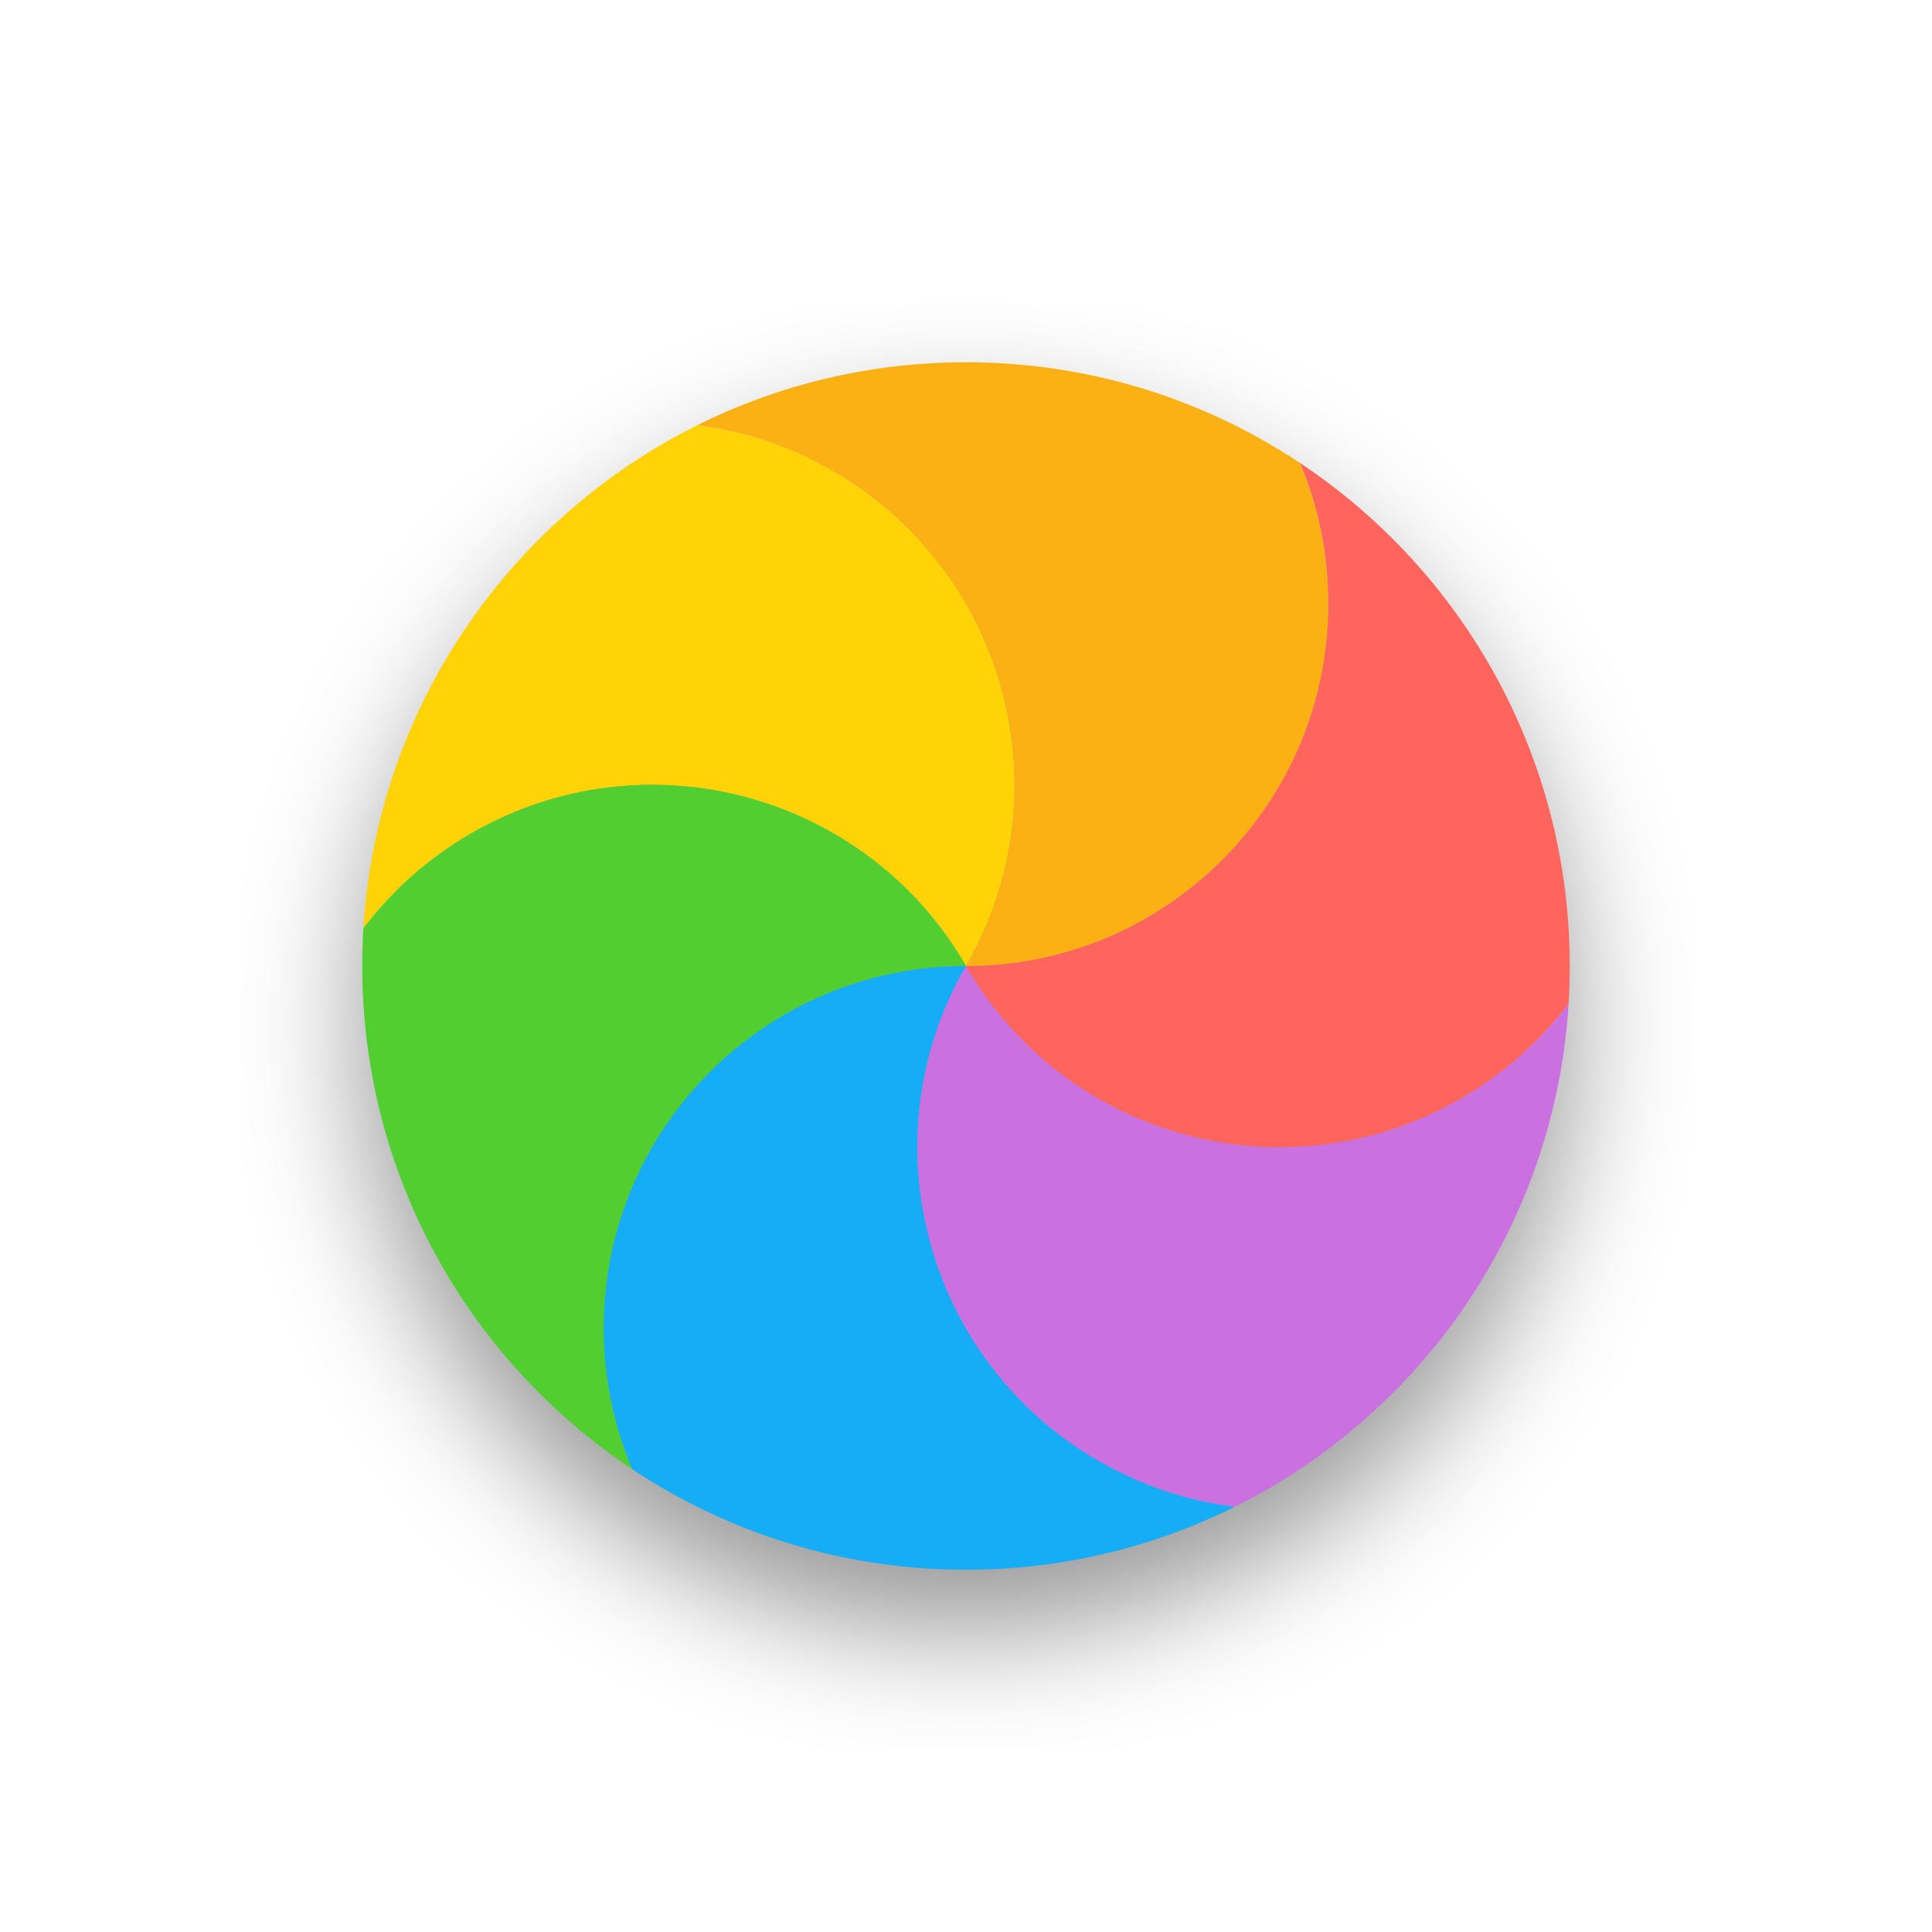
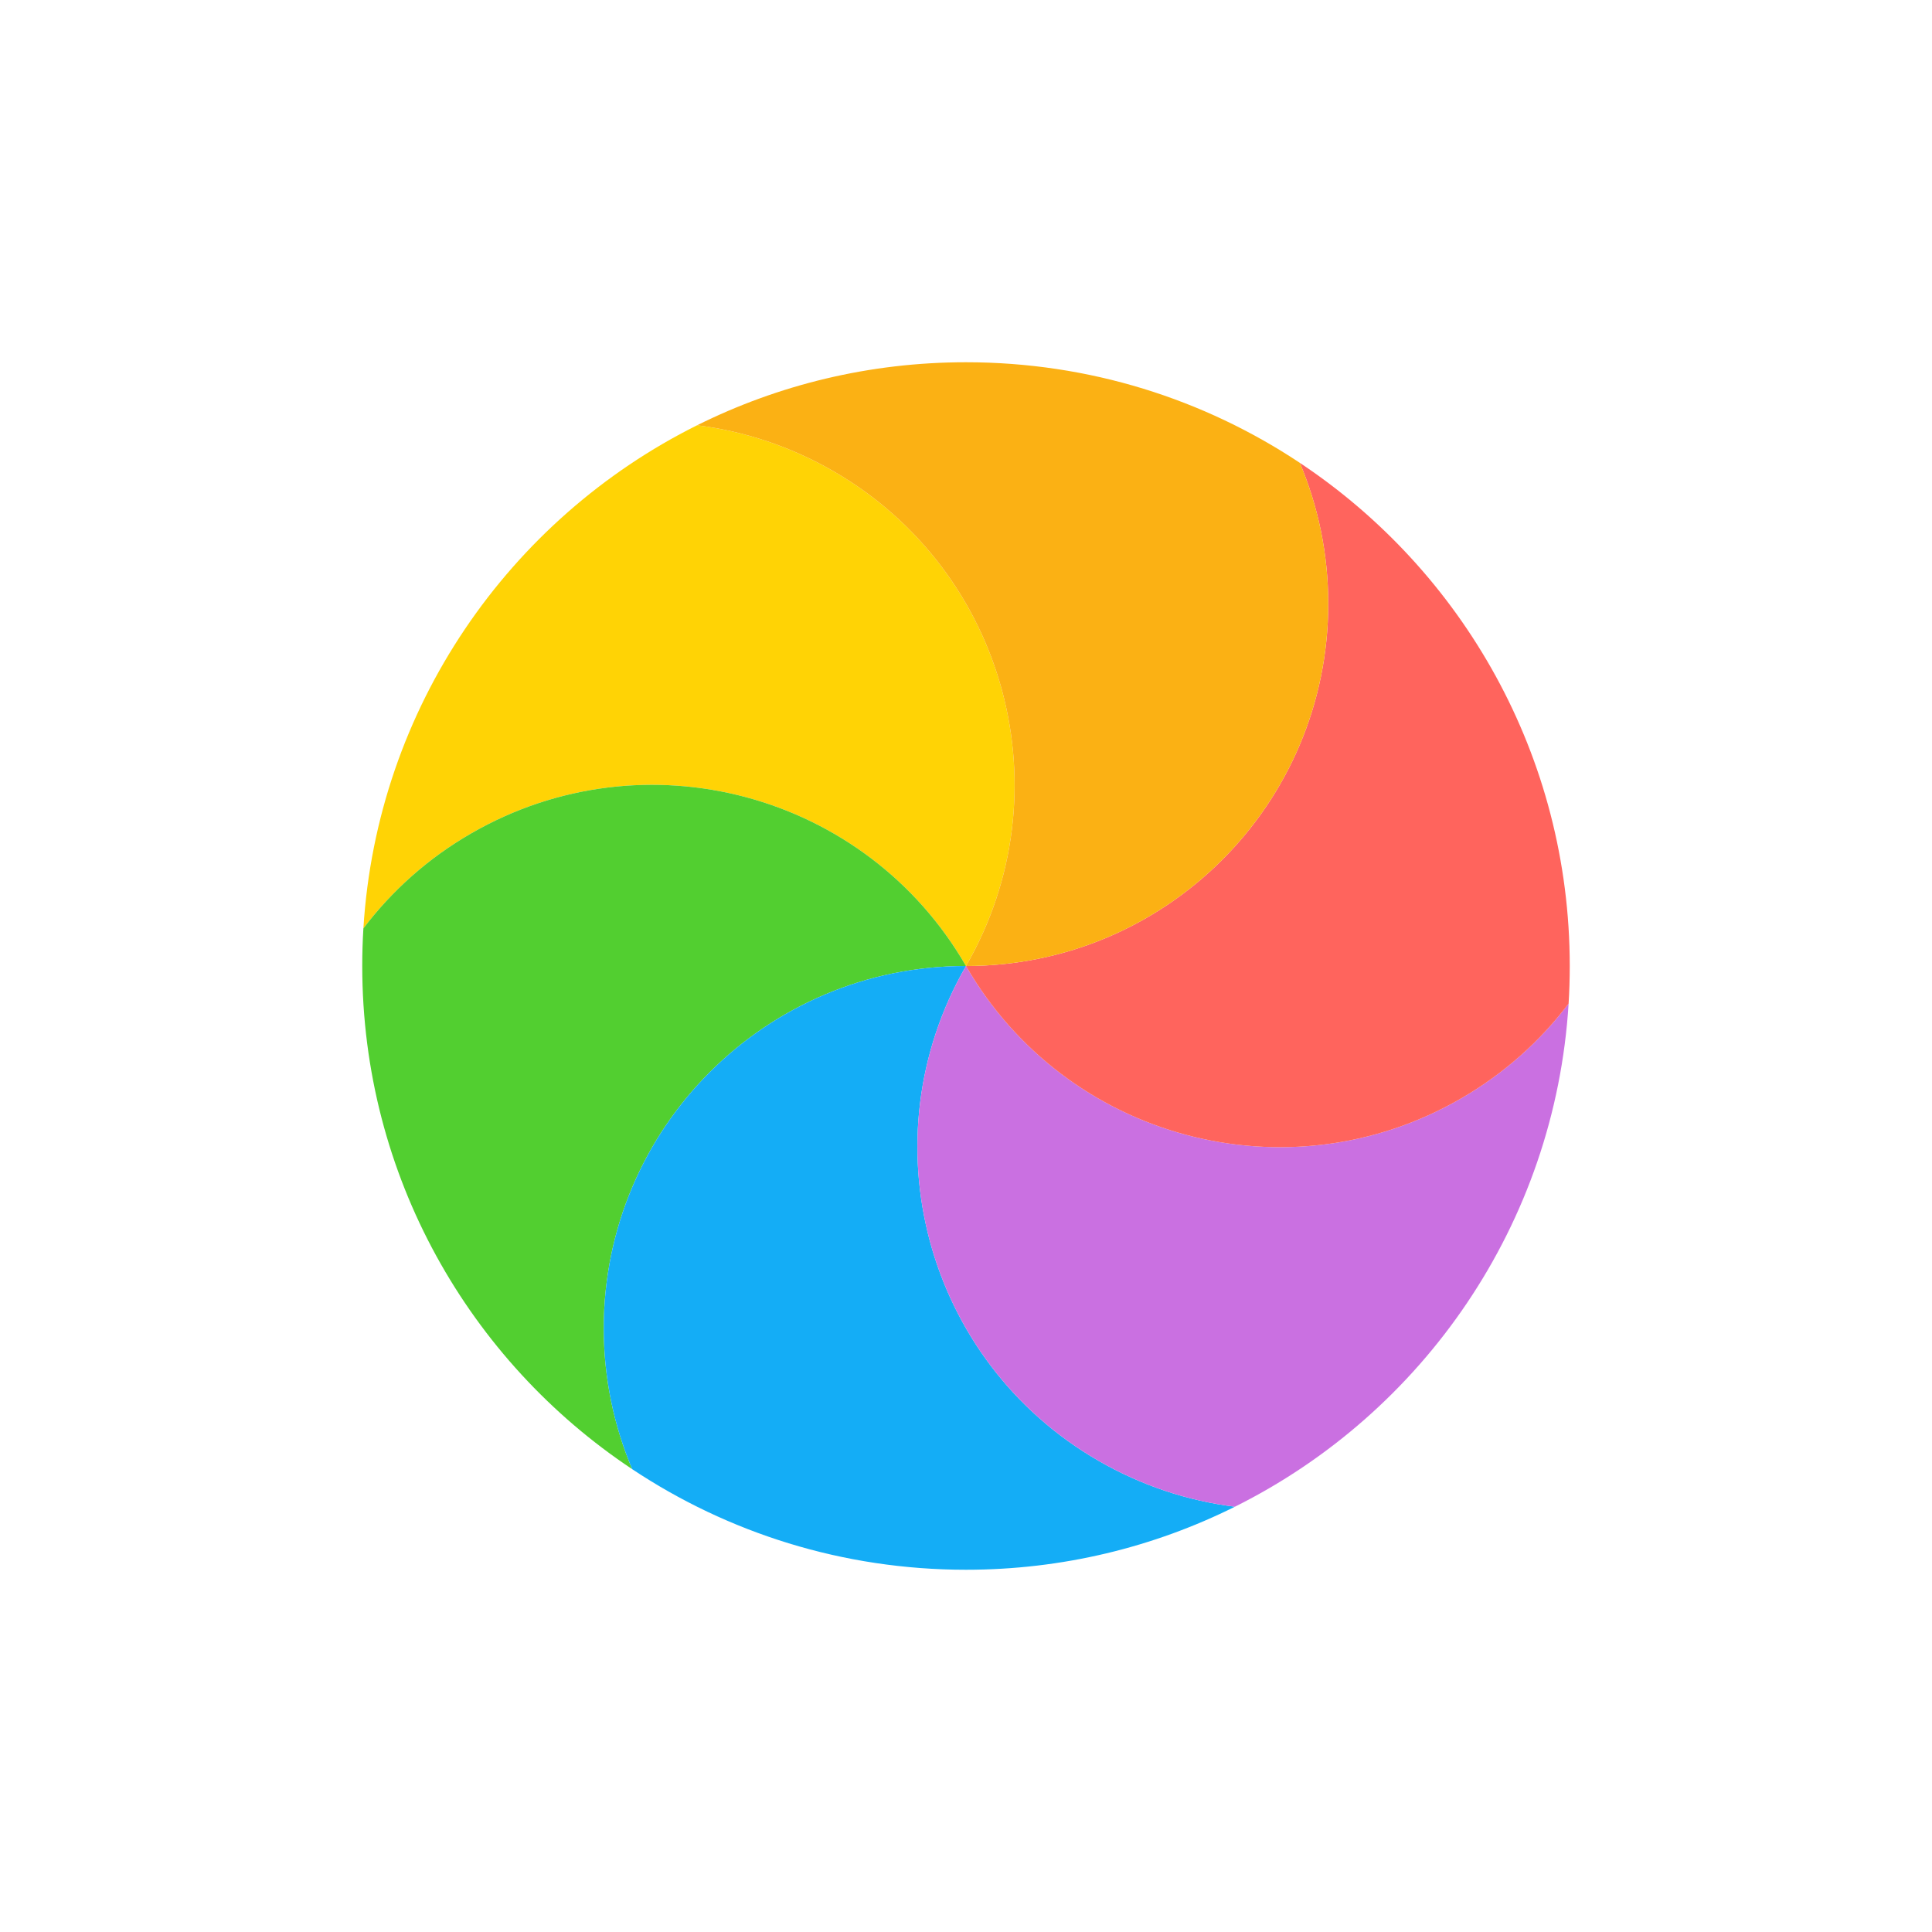
<svg xmlns="http://www.w3.org/2000/svg" width="32" height="32" viewBox="0 0 32 32" fill="none">
-   <g transform="rotate(0.0, 16, 16)">
-     <g filter="url(#filter0_d_1_311)">
-       <path d="M11.546 7.044C12.319 7.14 13.086 7.39 13.804 7.804C16.674 9.461 17.657 13.13 16 16C14.343 13.13 10.674 12.147 7.804 13.804C7.087 14.217 6.489 14.757 6.019 15.377C6.244 11.721 8.434 8.595 11.546 7.044Z" fill="url(#paint0_linear_1_311)" />
-       <path d="M6.019 15.377C6.489 14.757 7.087 14.217 7.804 13.804C10.674 12.147 14.343 13.13 16 16C12.686 16 10 18.686 10 22C10 22.828 10.168 23.616 10.471 24.334C7.776 22.542 6 19.478 6 16C6 15.791 6.006 15.583 6.019 15.377Z" fill="url(#paint1_linear_1_311)" />
-       <path d="M10.471 24.334C10.168 23.616 10 22.828 10 22C10 18.686 12.686 16 16 16C14.343 18.87 15.326 22.539 18.196 24.196C18.914 24.61 19.681 24.86 20.454 24.956C19.113 25.624 17.601 26 16 26C13.956 26 12.055 25.387 10.471 24.334Z" fill="url(#paint2_linear_1_311)" />
-       <path d="M20.454 24.956C19.681 24.86 18.914 24.61 18.196 24.196C15.326 22.539 14.343 18.87 16 16C17.657 18.87 21.326 19.853 24.196 18.196C24.913 17.782 25.511 17.244 25.981 16.623C25.756 20.279 23.567 23.405 20.454 24.956Z" fill="url(#paint3_linear_1_311)" />
-       <path d="M25.981 16.623C25.511 17.244 24.913 17.782 24.196 18.196C21.326 19.853 17.657 18.87 16 16C19.314 16 22 13.314 22 10C22 9.172 21.832 8.384 21.529 7.666C24.224 9.458 26 12.521 26 16C26 16.209 25.994 16.417 25.981 16.623Z" fill="url(#paint4_linear_1_311)" />
-       <path d="M21.529 7.666C21.832 8.384 22 9.172 22 10C22 13.314 19.314 16 16 16C17.657 13.13 16.674 9.461 13.804 7.804C13.086 7.39 12.319 7.14 11.546 7.044C12.887 6.376 14.399 6 16 6C18.044 6 19.945 6.613 21.529 7.666Z" fill="url(#paint5_linear_1_311)" />
-     </g>
-     <defs>
-       <filter id="filter0_d_1_311" x="4" y="5" width="24" height="24" filterUnits="userSpaceOnUse" color-interpolation-filters="sRGB">
-         <feFlood flood-opacity="0" result="BackgroundImageFix" />
-         <feColorMatrix in="SourceAlpha" type="matrix" values="0 0 0 0 0 0 0 0 0 0 0 0 0 0 0 0 0 0 127 0" result="hardAlpha" />
-         <feOffset dy="1" />
-         <feGaussianBlur stdDeviation="1" />
-         <feColorMatrix type="matrix" values="0 0 0 0 0 0 0 0 0 0 0 0 0 0 0 0 0 0 0.405 0" />
-         <feBlend mode="normal" in2="BackgroundImageFix" result="effect1_dropShadow_1_311" />
-         <feBlend mode="normal" in="SourceGraphic" in2="effect1_dropShadow_1_311" result="shape" />
-       </filter>
-       <linearGradient id="paint0_linear_1_311" x1="545.308" y1="7.044" x2="545.308" y2="902.599" gradientUnits="userSpaceOnUse">
-         <stop stop-color="#FFD305" style="stop-color:#FFD305;stop-color:color(display-p3 1 0.828 0.02);stop-opacity:1;" />
-         <stop offset="1" stop-color="#FDCF01" style="stop-color:#FDCF01;stop-color:color(display-p3 0.992 0.812 0.004);stop-opacity:1;" />
-       </linearGradient>
-       <linearGradient id="paint1_linear_1_311" x1="506" y1="12.999" x2="506" y2="1146.46" gradientUnits="userSpaceOnUse">
-         <stop stop-color="#52CF30" style="stop-color:#52CF30;stop-color:color(display-p3 0.322 0.812 0.188);stop-opacity:1;" />
-         <stop offset="1" stop-color="#3BBD1C" style="stop-color:#3BBD1C;stop-color:color(display-p3 0.231 0.741 0.11);stop-opacity:1;" />
-       </linearGradient>
-       <linearGradient id="paint2_linear_1_311" x1="532.723" y1="16" x2="532.723" y2="1016" gradientUnits="userSpaceOnUse">
-         <stop stop-color="#14ADF6" style="stop-color:#14ADF6;stop-color:color(display-p3 0.078 0.678 0.965);stop-opacity:1;" />
-         <stop offset="1" stop-color="#1191F4" style="stop-color:#1191F4;stop-color:color(display-p3 0.067 0.569 0.957);stop-opacity:1;" />
-       </linearGradient>
-       <linearGradient id="paint3_linear_1_311" x1="554.484" y1="16" x2="554.484" y2="911.555" gradientUnits="userSpaceOnUse">
-         <stop stop-color="#CA70E1" style="stop-color:#CA70E1;stop-color:color(display-p3 0.792 0.439 0.882);stop-opacity:1;" />
-         <stop offset="1" stop-color="#B452CB" style="stop-color:#B452CB;stop-color:color(display-p3 0.706 0.322 0.796);stop-opacity:1;" />
-       </linearGradient>
-       <linearGradient id="paint4_linear_1_311" x1="516" y1="7.666" x2="516" y2="1141.12" gradientUnits="userSpaceOnUse">
-         <stop stop-color="#FF645D" style="stop-color:#FF645D;stop-color:color(display-p3 1 0.392 0.365);stop-opacity:1;" />
-         <stop offset="1" stop-color="#FF4332" style="stop-color:#FF4332;stop-color:color(display-p3 1 0.263 0.196);stop-opacity:1;" />
-       </linearGradient>
-       <linearGradient id="paint5_linear_1_311" x1="534.269" y1="6" x2="534.269" y2="1006" gradientUnits="userSpaceOnUse">
-         <stop stop-color="#FBB114" style="stop-color:#FBB114;stop-color:color(display-p3 0.984 0.694 0.078);stop-opacity:1;" />
-         <stop offset="1" stop-color="#FF9508" style="stop-color:#FF9508;stop-color:color(display-p3 1 0.584 0.031);stop-opacity:1;" />
-       </linearGradient>
-     </defs>
-   </g>
+   <path d="M11.546 7.044C12.319 7.14 13.086 7.39 13.804 7.804C16.674 9.461 17.657 13.13 16 16C14.343 13.13 10.674 12.147 7.804 13.804C7.087 14.217 6.489 14.757 6.019 15.377C6.244 11.721 8.434 8.595 11.546 7.044Z" fill="url(#paint0_linear_2063_174)" />
+   <path d="M6.019 15.377C6.489 14.757 7.087 14.217 7.804 13.804C10.674 12.147 14.343 13.13 16 16C12.686 16 10 18.686 10 22C10 22.828 10.168 23.616 10.471 24.334C7.776 22.542 6 19.478 6 16C6 15.791 6.006 15.583 6.019 15.377Z" fill="url(#paint1_linear_2063_174)" />
+   <path d="M10.471 24.334C10.168 23.616 10 22.828 10 22C10 18.686 12.686 16 16 16C14.343 18.87 15.326 22.539 18.196 24.196C18.914 24.61 19.681 24.86 20.454 24.956C19.113 25.624 17.601 26 16 26C13.956 26 12.055 25.387 10.471 24.334Z" fill="url(#paint2_linear_2063_174)" />
+   <path d="M20.454 24.956C19.681 24.86 18.914 24.61 18.196 24.196C15.326 22.539 14.343 18.87 16 16C17.657 18.87 21.326 19.853 24.196 18.196C24.913 17.782 25.511 17.244 25.981 16.623C25.756 20.279 23.566 23.405 20.454 24.956Z" fill="url(#paint3_linear_2063_174)" />
+   <path d="M25.981 16.623C25.511 17.244 24.913 17.782 24.196 18.196C21.326 19.853 17.657 18.87 16 16C19.314 16 22 13.314 22 10C22 9.172 21.832 8.384 21.529 7.666C24.224 9.458 26 12.522 26 16C26 16.209 25.994 16.417 25.981 16.623Z" fill="url(#paint4_linear_2063_174)" />
+   <path d="M21.529 7.666C21.832 8.384 22 9.172 22 10C22 13.314 19.314 16 16 16C17.657 13.13 16.674 9.461 13.804 7.804C13.086 7.39 12.319 7.14 11.546 7.044C12.887 6.376 14.399 6 16 6C18.044 6 19.945 6.613 21.529 7.666Z" fill="url(#paint5_linear_2063_174)" />
+   <defs>
+     <linearGradient id="paint0_linear_2063_174" x1="545.308" y1="7.044" x2="545.308" y2="902.599" gradientUnits="userSpaceOnUse">
+       <stop stop-color="#FFD305" style="stop-color:#FFD305;stop-color:color(display-p3 1 0.828 0.02);stop-opacity:1;" />
+       <stop offset="1" stop-color="#FDCF01" style="stop-color:#FDCF01;stop-color:color(display-p3 0.992 0.812 0.004);stop-opacity:1;" />
+     </linearGradient>
+     <linearGradient id="paint1_linear_2063_174" x1="506" y1="12.999" x2="506" y2="1146.46" gradientUnits="userSpaceOnUse">
+       <stop stop-color="#52CF30" style="stop-color:#52CF30;stop-color:color(display-p3 0.322 0.812 0.188);stop-opacity:1;" />
+       <stop offset="1" stop-color="#3BBD1C" style="stop-color:#3BBD1C;stop-color:color(display-p3 0.231 0.741 0.11);stop-opacity:1;" />
+     </linearGradient>
+     <linearGradient id="paint2_linear_2063_174" x1="532.723" y1="16" x2="532.723" y2="1016" gradientUnits="userSpaceOnUse">
+       <stop stop-color="#14ADF6" style="stop-color:#14ADF6;stop-color:color(display-p3 0.078 0.678 0.965);stop-opacity:1;" />
+       <stop offset="1" stop-color="#1191F4" style="stop-color:#1191F4;stop-color:color(display-p3 0.067 0.569 0.957);stop-opacity:1;" />
+     </linearGradient>
+     <linearGradient id="paint3_linear_2063_174" x1="554.484" y1="16" x2="554.484" y2="911.555" gradientUnits="userSpaceOnUse">
+       <stop stop-color="#CA70E1" style="stop-color:#CA70E1;stop-color:color(display-p3 0.792 0.439 0.882);stop-opacity:1;" />
+       <stop offset="1" stop-color="#B452CB" style="stop-color:#B452CB;stop-color:color(display-p3 0.706 0.322 0.796);stop-opacity:1;" />
+     </linearGradient>
+     <linearGradient id="paint4_linear_2063_174" x1="516" y1="7.666" x2="516" y2="1141.12" gradientUnits="userSpaceOnUse">
+       <stop stop-color="#FF645D" style="stop-color:#FF645D;stop-color:color(display-p3 1 0.392 0.365);stop-opacity:1;" />
+       <stop offset="1" stop-color="#FF4332" style="stop-color:#FF4332;stop-color:color(display-p3 1 0.263 0.196);stop-opacity:1;" />
+     </linearGradient>
+     <linearGradient id="paint5_linear_2063_174" x1="534.269" y1="6" x2="534.269" y2="1006" gradientUnits="userSpaceOnUse">
+       <stop stop-color="#FBB114" style="stop-color:#FBB114;stop-color:color(display-p3 0.984 0.694 0.078);stop-opacity:1;" />
+       <stop offset="1" stop-color="#FF9508" style="stop-color:#FF9508;stop-color:color(display-p3 1 0.584 0.031);stop-opacity:1;" />
+     </linearGradient>
+   </defs>
</svg>
